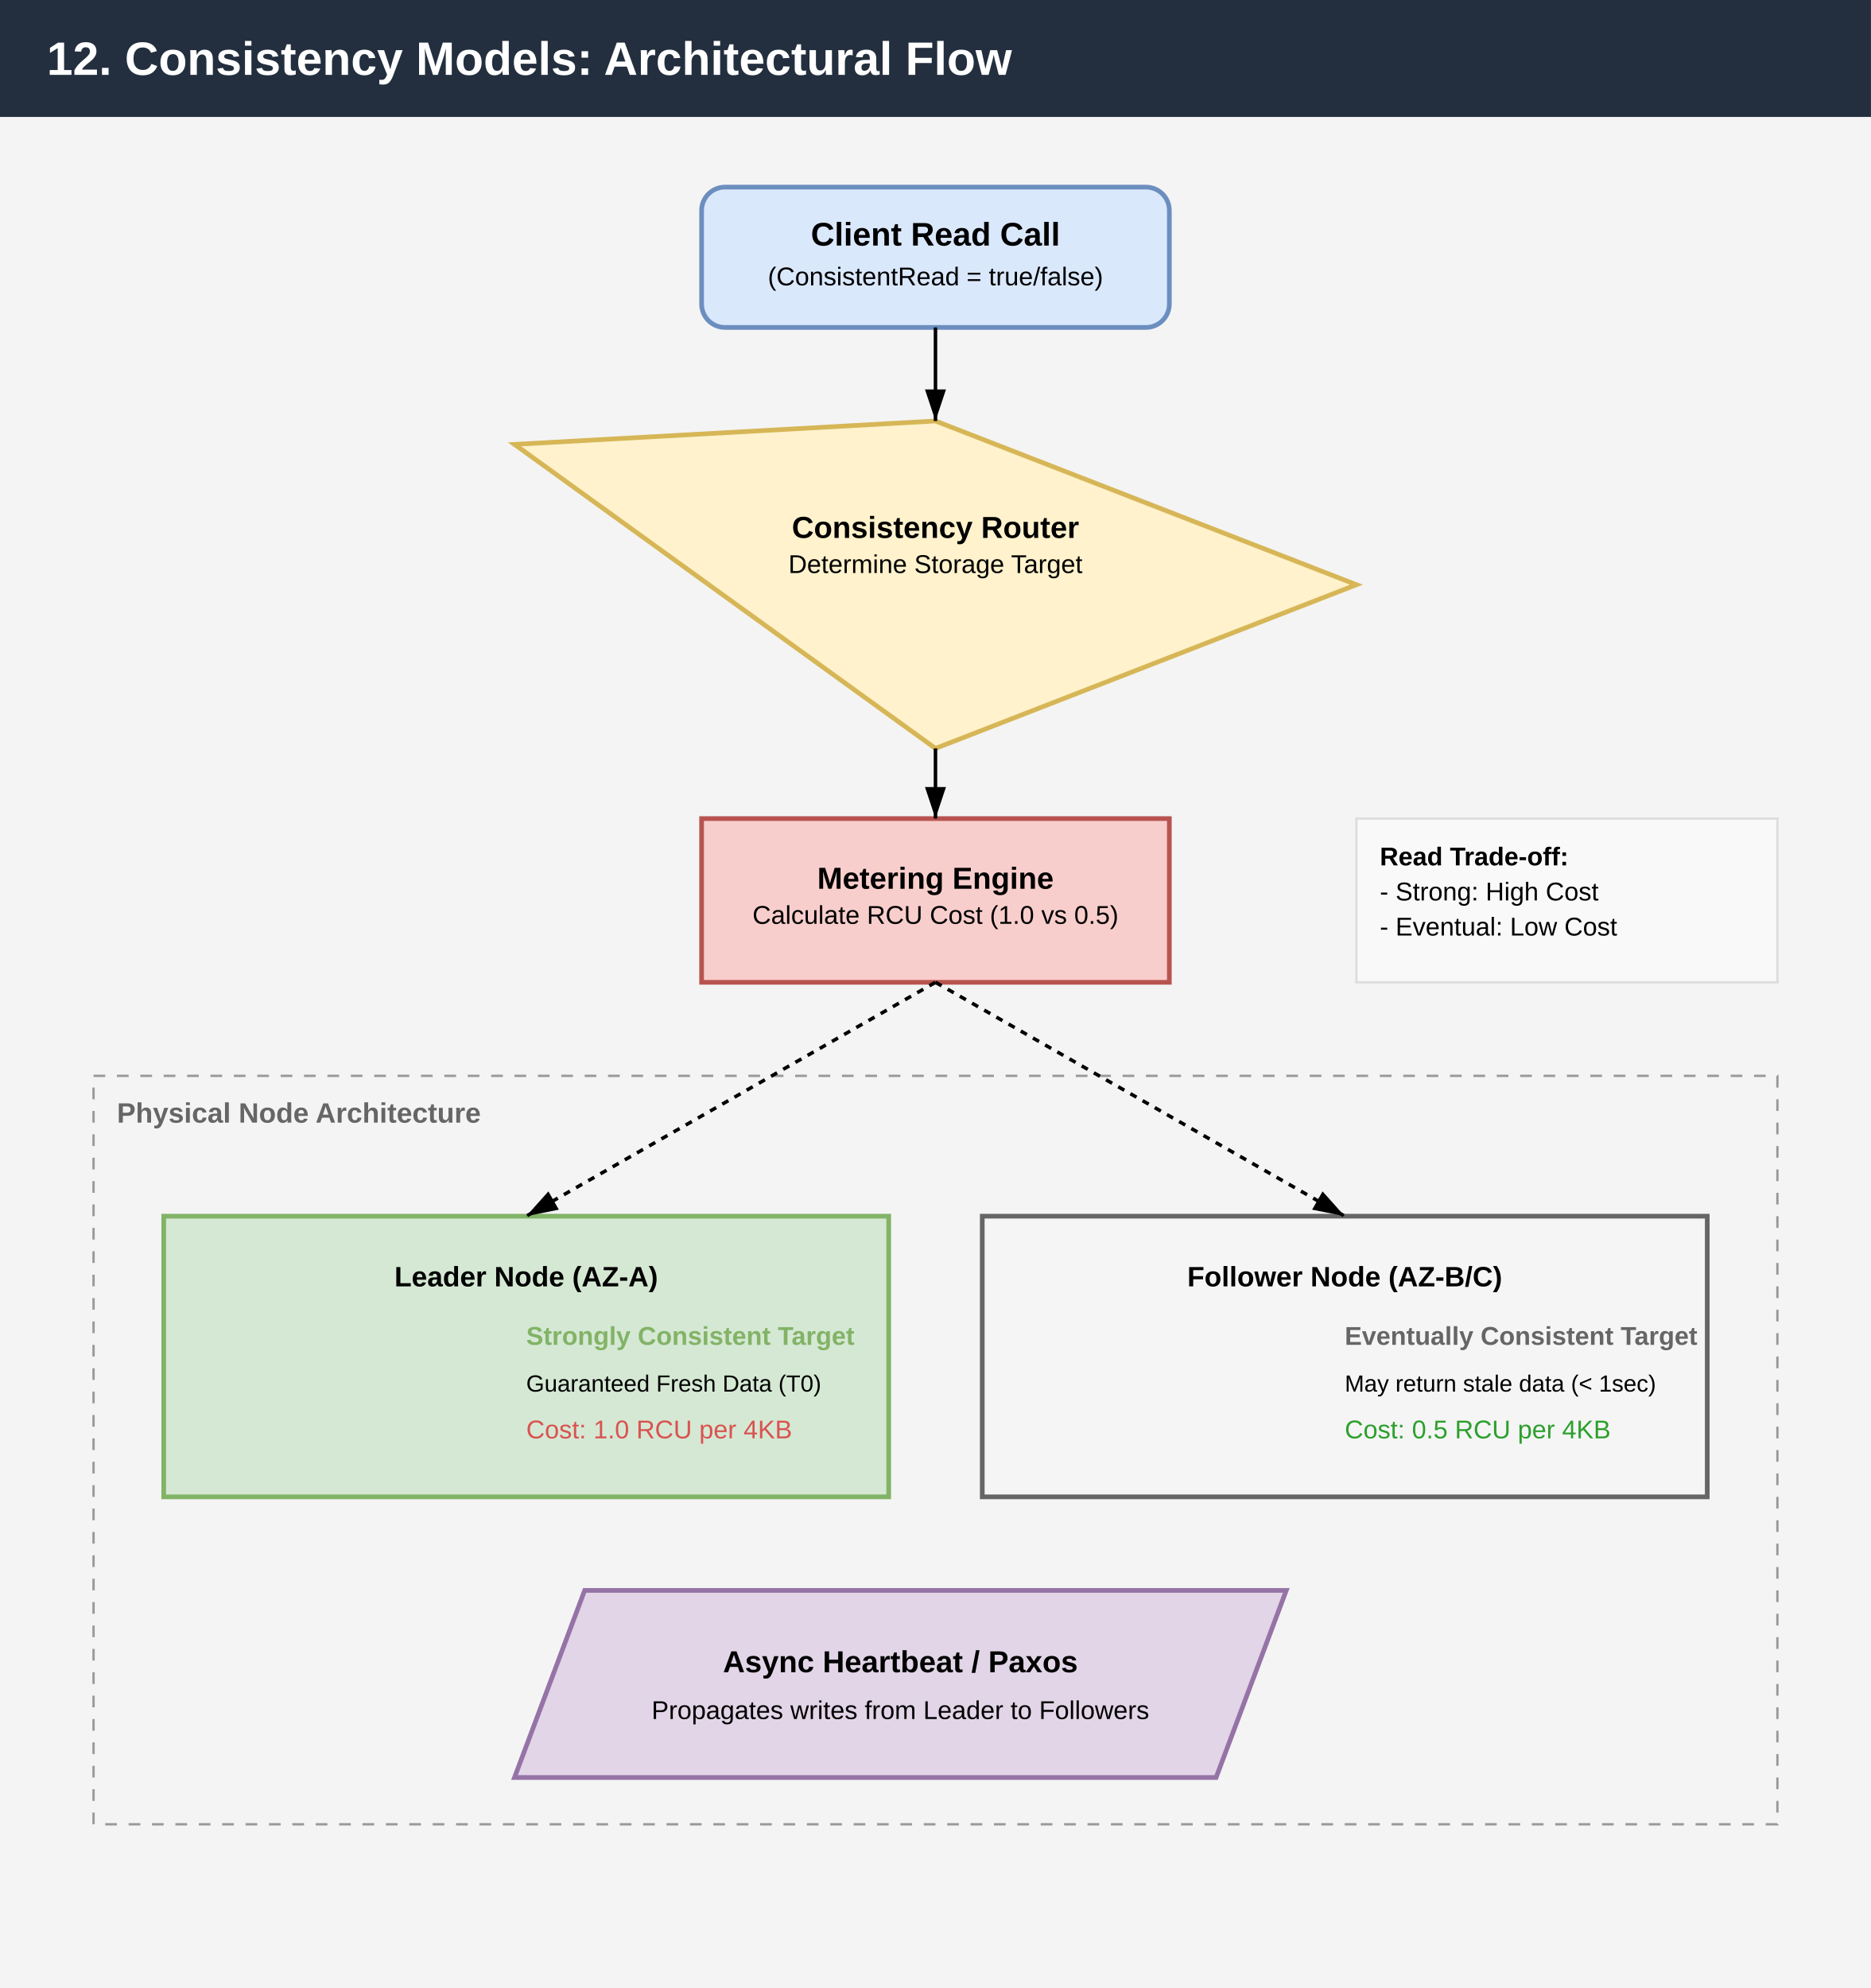
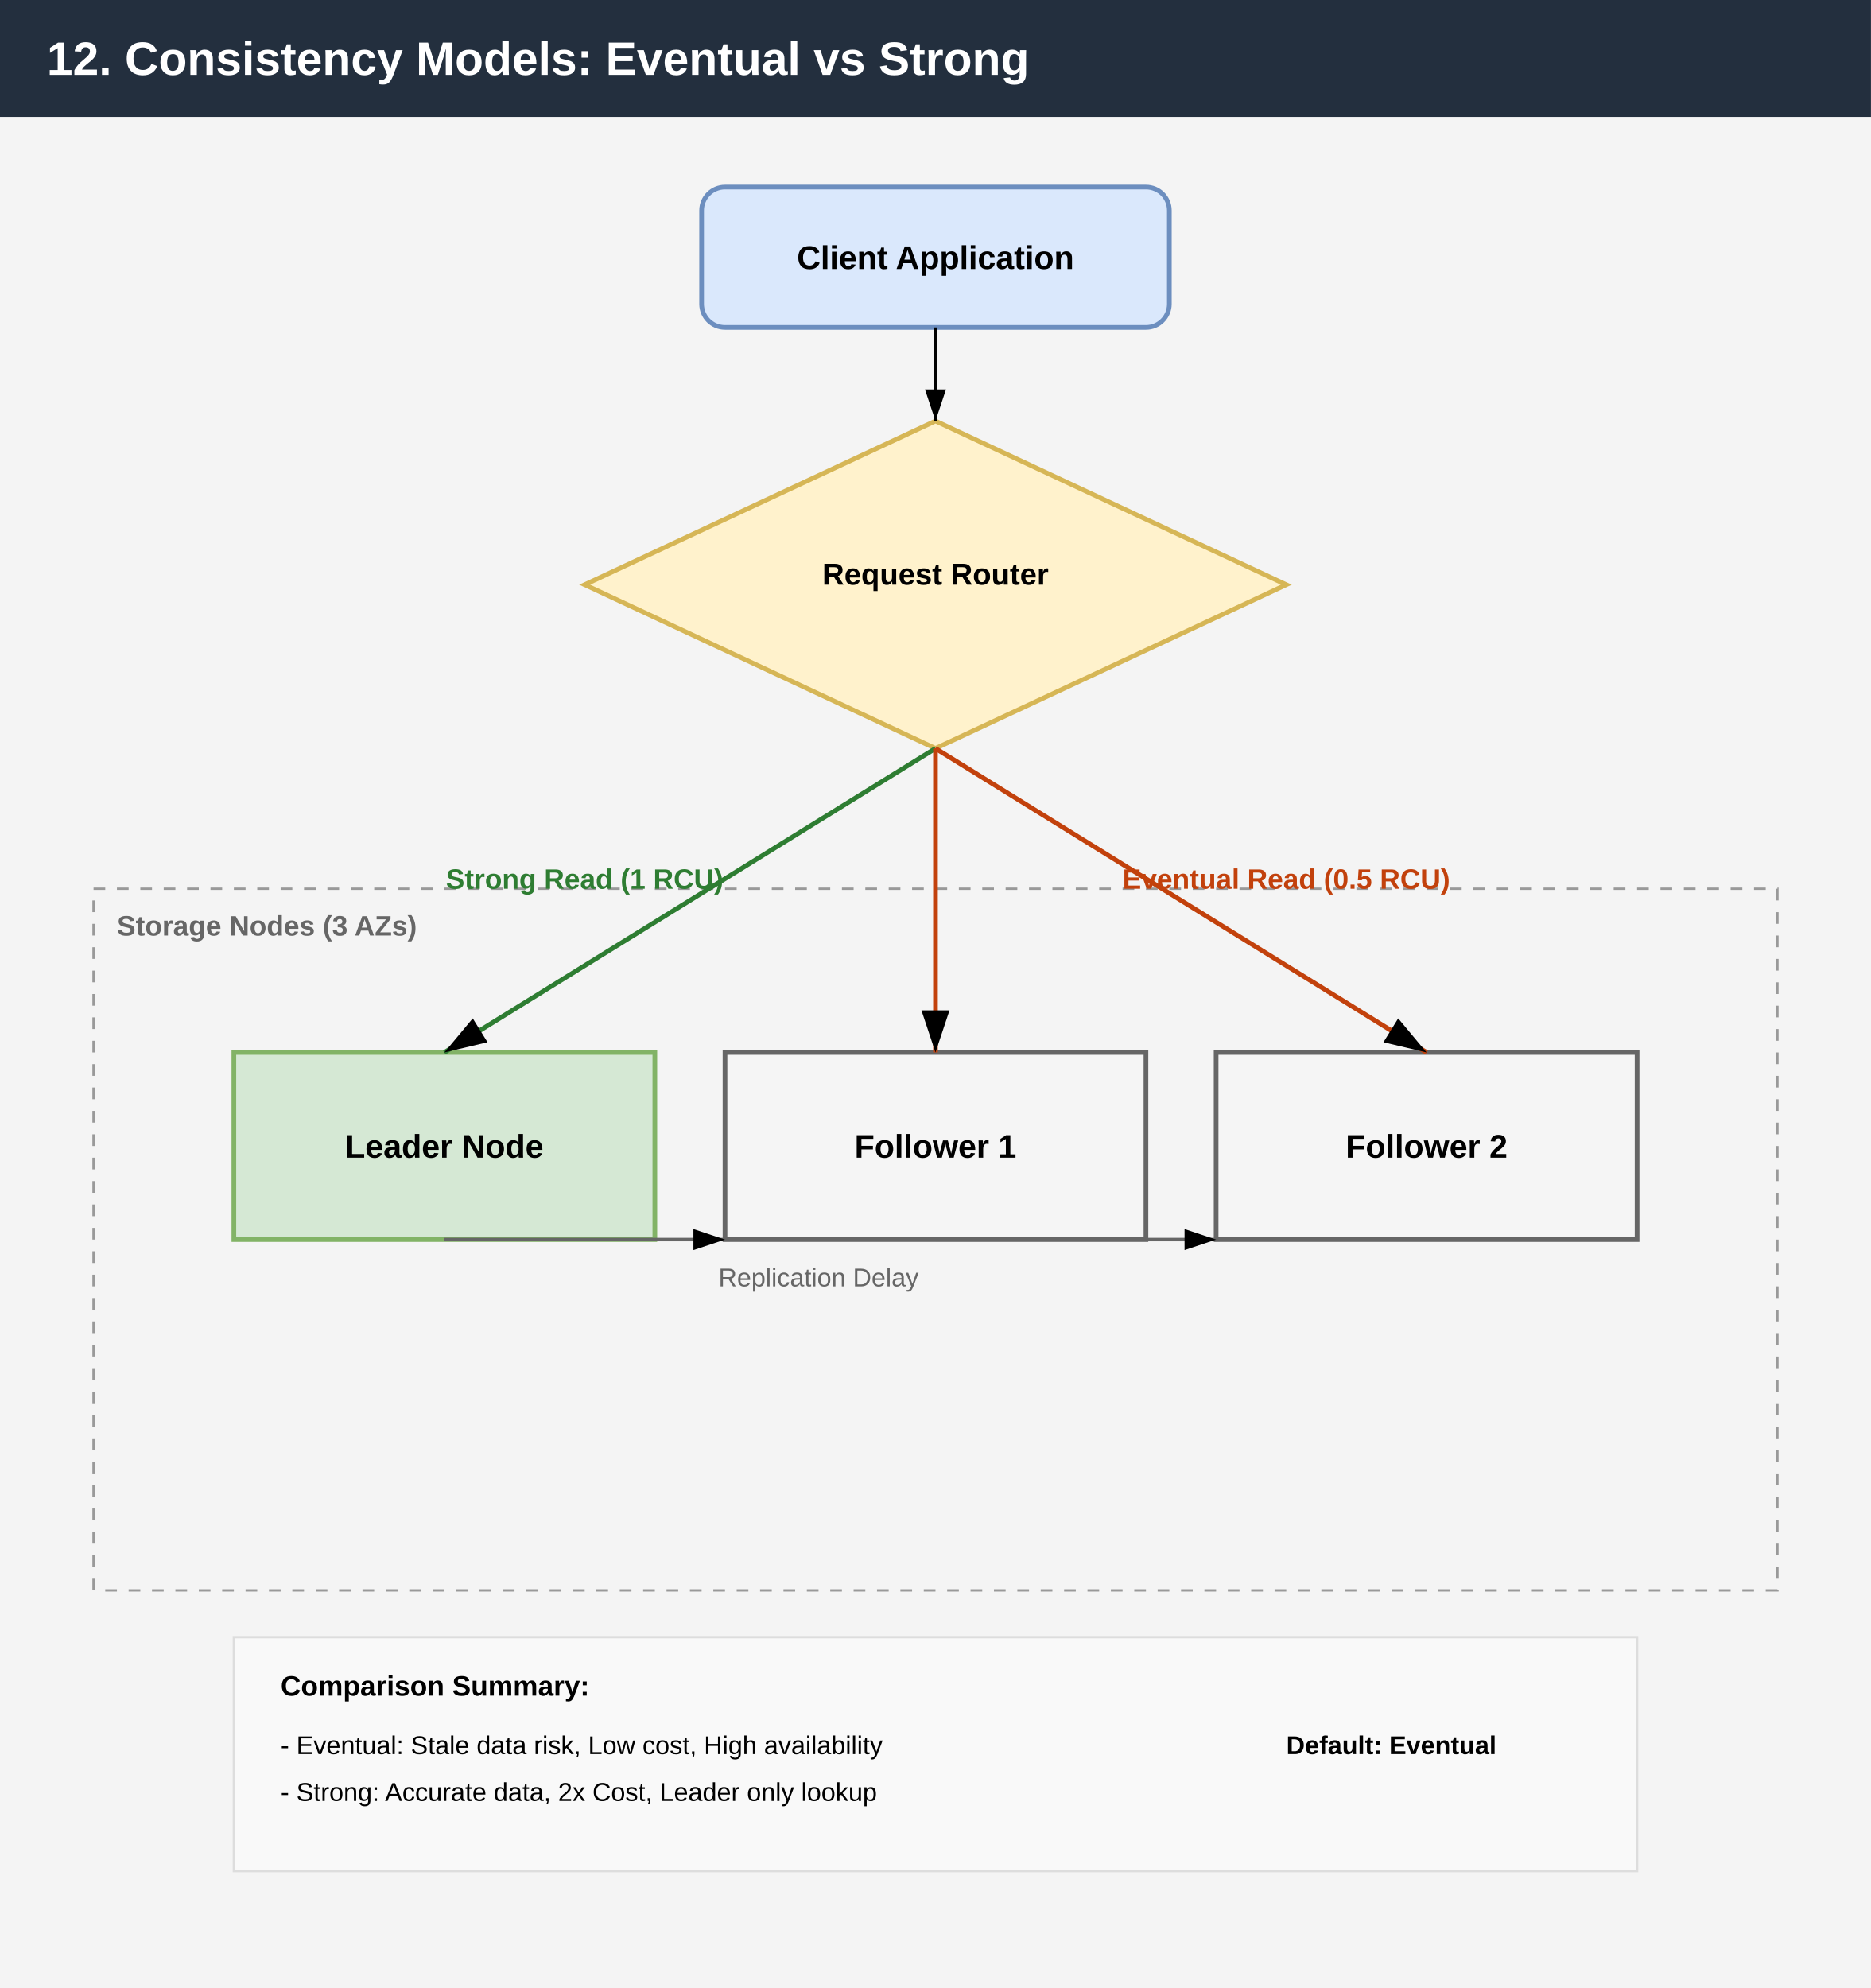
<svg xmlns="http://www.w3.org/2000/svg" viewBox="0 0 800 850">
  <defs>
    <marker id="arrow" markerWidth="10" markerHeight="10" refX="9" refY="3" orient="auto" markerUnits="strokeWidth">
      <path d="M0,0 L0,6 L9,3 z" fill="#000" />
    </marker>
  </defs>
  <rect width="100%" height="100%" fill="#f4f4f4" />
  <rect width="100%" height="50" fill="#232F3E" />
-   <text x="20" y="32" font-family="Arial" font-size="20" fill="#ffffff" font-weight="bold">12. Consistency Models: Architectural Flow</text>
+   <text x="20" y="32" font-family="Arial" font-size="20" fill="#ffffff" font-weight="bold">12. Consistency Models: Eventual vs Strong</text>
  <rect x="300" y="80" width="200" height="60" rx="10" fill="#dae8fc" stroke="#6c8ebf" stroke-width="2" />
-   <text x="400" y="105" text-anchor="middle" font-family="Arial" font-size="14" font-weight="bold">Client Read Call</text>
-   <text x="400" y="122" text-anchor="middle" font-family="Arial" font-size="11">(ConsistentRead = true/false)</text>
-   <path d="M400,160 L580,230 L400,300 L220,170 Z" fill="#fff2cc" stroke="#d6b656" stroke-width="2" transform="translate(0,20)" />
-   <text x="400" y="230" text-anchor="middle" font-family="Arial" font-size="13" font-weight="bold">Consistency Router</text>
-   <text x="400" y="245" text-anchor="middle" font-family="Arial" font-size="11">Determine Storage Target</text>
+   <text x="400" y="115" text-anchor="middle" font-family="Arial" font-size="14" font-weight="bold">Client Application</text>
+   <path d="M400,180 L550,250 L400,320 L250,250 Z" fill="#fff2cc" stroke="#d6b656" stroke-width="2" />
+   <text x="400" y="250" text-anchor="middle" font-family="Arial" font-size="13" font-weight="bold">Request Router</text>
  <line x1="400" y1="140" x2="400" y2="180" stroke="#000" stroke-width="1.5" marker-end="url(#arrow)" />
-   <rect x="300" y="350" width="200" height="70" fill="#f8cecc" stroke="#b85450" stroke-width="2" />
-   <text x="400" y="380" text-anchor="middle" font-family="Arial" font-size="13" font-weight="bold">Metering Engine</text>
-   <text x="400" y="395" text-anchor="middle" font-family="Arial" font-size="11">Calculate RCU Cost (1.0 vs 0.5)</text>
-   <line x1="400" y1="320" x2="400" y2="350" stroke="#000" stroke-width="1.5" marker-end="url(#arrow)" />
-   <rect x="40" y="460" width="720" height="320" fill="none" stroke="#999" stroke-dasharray="5,5" />
-   <text x="50" y="480" font-family="Arial" font-size="12" font-weight="bold" fill="#666">Physical Node Architecture</text>
-   <rect x="70" y="520" width="310" height="120" fill="#d5e8d4" stroke="#82b366" stroke-width="2" />
-   <text x="225" y="550" text-anchor="middle" font-family="Arial" font-size="12" font-weight="bold">Leader Node (AZ-A)</text>
-   <text x="225" y="575" font-family="Arial" font-size="11" fill="#82b366" font-weight="bold">Strongly Consistent Target</text>
-   <text x="225" y="595" font-family="Arial" font-size="10">Guaranteed Fresh Data (T0)</text>
-   <text x="225" y="615" font-family="Arial" font-size="11" fill="#d9534f">Cost: 1.0 RCU per 4KB</text>
-   <rect x="420" y="520" width="310" height="120" fill="#f5f5f5" stroke="#666" stroke-width="2" />
-   <text x="575" y="550" text-anchor="middle" font-family="Arial" font-size="12" font-weight="bold">Follower Node (AZ-B/C)</text>
-   <text x="575" y="575" font-family="Arial" font-size="11" fill="#666" font-weight="bold">Eventually Consistent Target</text>
-   <text x="575" y="595" font-family="Arial" font-size="10">May return stale data (&lt; 1sec)</text>
-   <text x="575" y="615" font-family="Arial" font-size="11" fill="#2ca02c">Cost: 0.5 RCU per 4KB</text>
-   <polygon points="250,680 550,680 520,760 220,760" fill="#e1d5e7" stroke="#9673a6" stroke-width="2" />
-   <text x="385" y="715" text-anchor="middle" font-family="Arial" font-size="13" font-weight="bold">Async Heartbeat / Paxos</text>
-   <text x="385" y="735" text-anchor="middle" font-family="Arial" font-size="11">Propagates writes from Leader to Followers</text>
-   <line x1="400" y1="420" x2="225" y2="520" stroke="#000" stroke-width="1.5" stroke-dasharray="3,3" marker-end="url(#arrow)" />
-   <line x1="400" y1="420" x2="575" y2="520" stroke="#000" stroke-width="1.5" stroke-dasharray="3,3" marker-end="url(#arrow)" />
-   <rect x="580" y="350" width="180" height="70" fill="#f9f9f9" stroke="#ddd" />
-   <text x="590" y="370" font-family="Arial" font-size="11" font-weight="bold">Read Trade-off:</text>
-   <text x="590" y="385" font-family="Arial" font-size="11">- Strong: High Cost</text>
-   <text x="590" y="400" font-family="Arial" font-size="11">- Eventual: Low Cost</text>
+   <rect x="40" y="380" width="720" height="300" fill="none" stroke="#999" stroke-dasharray="5,5" />
+   <text x="50" y="400" font-family="Arial" font-size="12" font-weight="bold" fill="#666">Storage Nodes (3 AZs)</text>
+   <rect x="100" y="450" width="180" height="80" fill="#d5e8d4" stroke="#82b366" stroke-width="2" />
+   <text x="190" y="495" text-anchor="middle" font-family="Arial" font-size="14" font-weight="bold">Leader Node</text>
+   <rect x="310" y="450" width="180" height="80" fill="#f5f5f5" stroke="#666" stroke-width="2" />
+   <text x="400" y="495" text-anchor="middle" font-family="Arial" font-size="14" font-weight="bold">Follower 1</text>
+   <rect x="520" y="450" width="180" height="80" fill="#f5f5f5" stroke="#666" stroke-width="2" />
+   <text x="610" y="495" text-anchor="middle" font-family="Arial" font-size="14" font-weight="bold">Follower 2</text>
+   <line x1="190" y1="530" x2="310" y2="530" stroke="#666" stroke-width="1.5" marker-end="url(#arrow)" />
+   <line x1="400" y1="530" x2="520" y2="530" stroke="#666" stroke-width="1.5" marker-end="url(#arrow)" />
+   <text x="350" y="550" text-anchor="middle" font-family="Arial" font-size="11" fill="#666">Replication Delay</text>
+   <path d="M400,320 L190,450" stroke="#2e7d32" stroke-width="2" marker-end="url(#arrow)" />
+   <text x="250" y="380" text-anchor="middle" font-family="Arial" font-size="12" font-weight="bold" fill="#2e7d32">Strong Read (1 RCU)</text>
+   <path d="M400,320 L400,450" stroke="#c2410c" stroke-width="2" marker-end="url(#arrow)" />
+   <path d="M400,320 L610,450" stroke="#c2410c" stroke-width="2" marker-end="url(#arrow)" />
+   <text x="550" y="380" text-anchor="middle" font-family="Arial" font-size="12" font-weight="bold" fill="#c2410c">Eventual Read (0.5 RCU)</text>
+   <rect x="100" y="700" width="600" height="100" fill="#f9f9f9" stroke="#ddd" />
+   <text x="120" y="725" font-family="Arial" font-size="12" font-weight="bold">Comparison Summary:</text>
+   <text x="120" y="750" font-family="Arial" font-size="11">- Eventual: Stale data risk, Low cost, High availability</text>
+   <text x="120" y="770" font-family="Arial" font-size="11">- Strong: Accurate data, 2x Cost, Leader only lookup</text>
+   <text x="550" y="750" font-family="Arial" font-size="11" font-weight="bold">Default: Eventual</text>
</svg>
